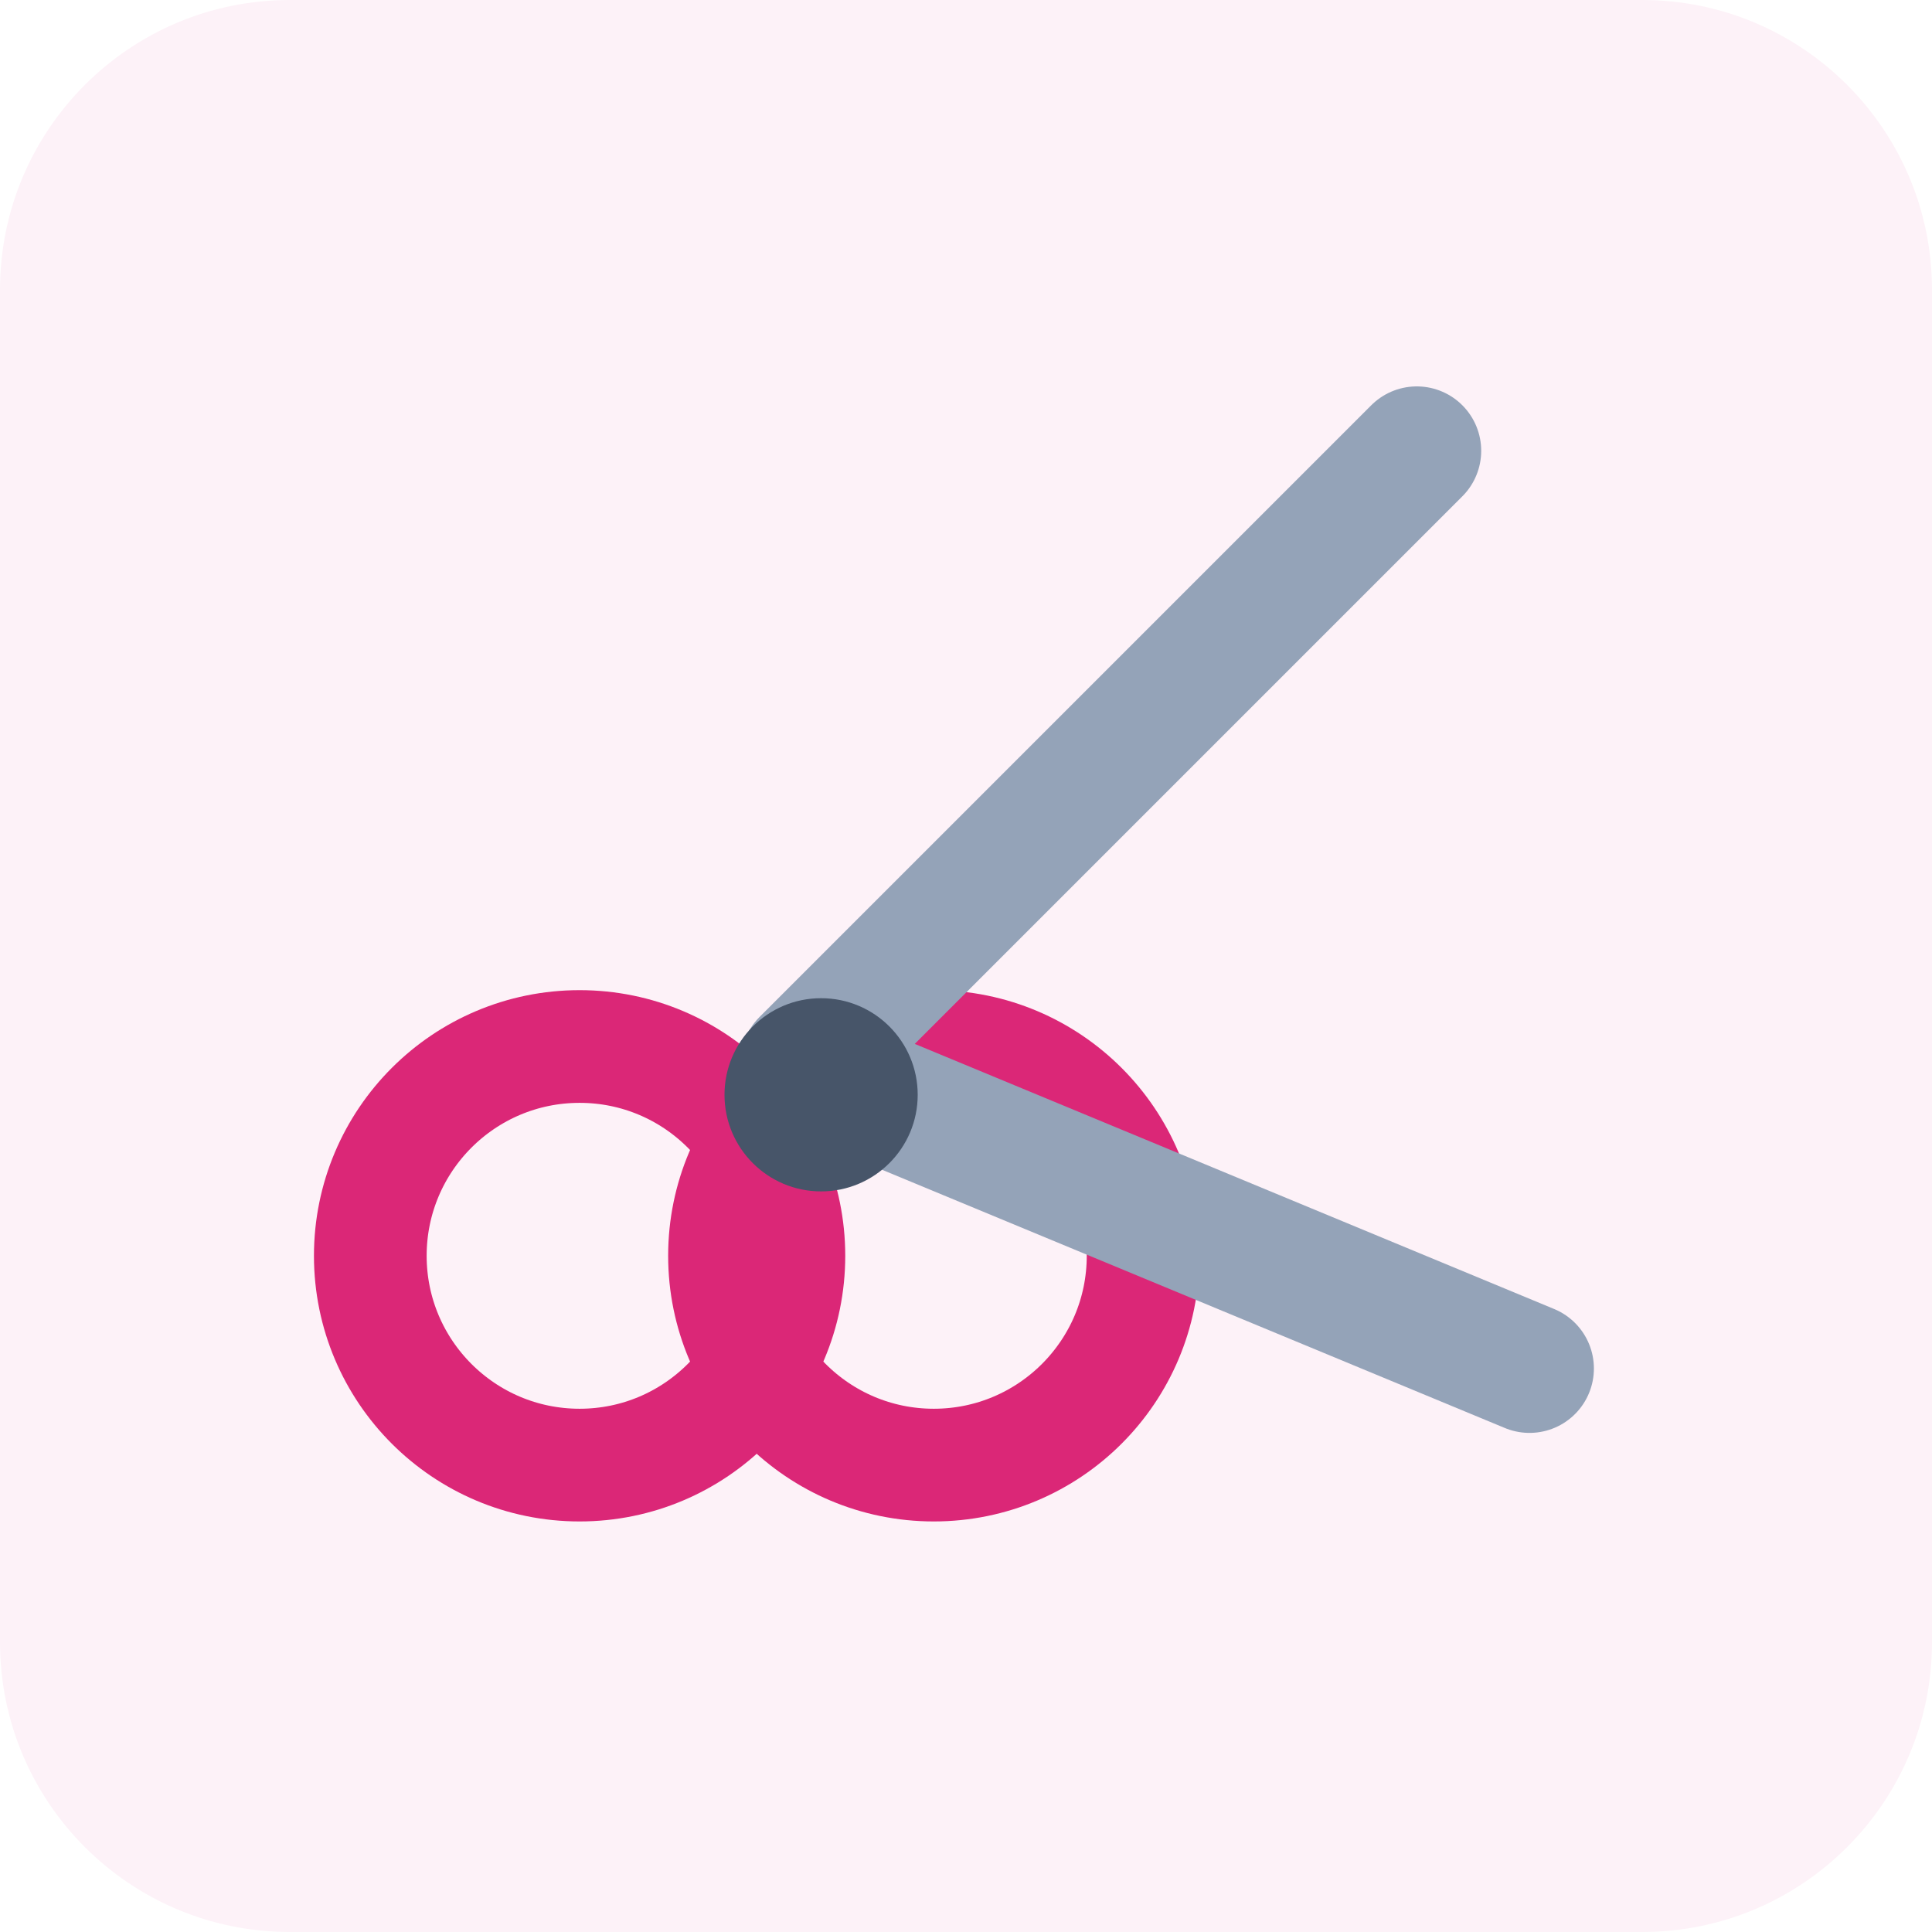
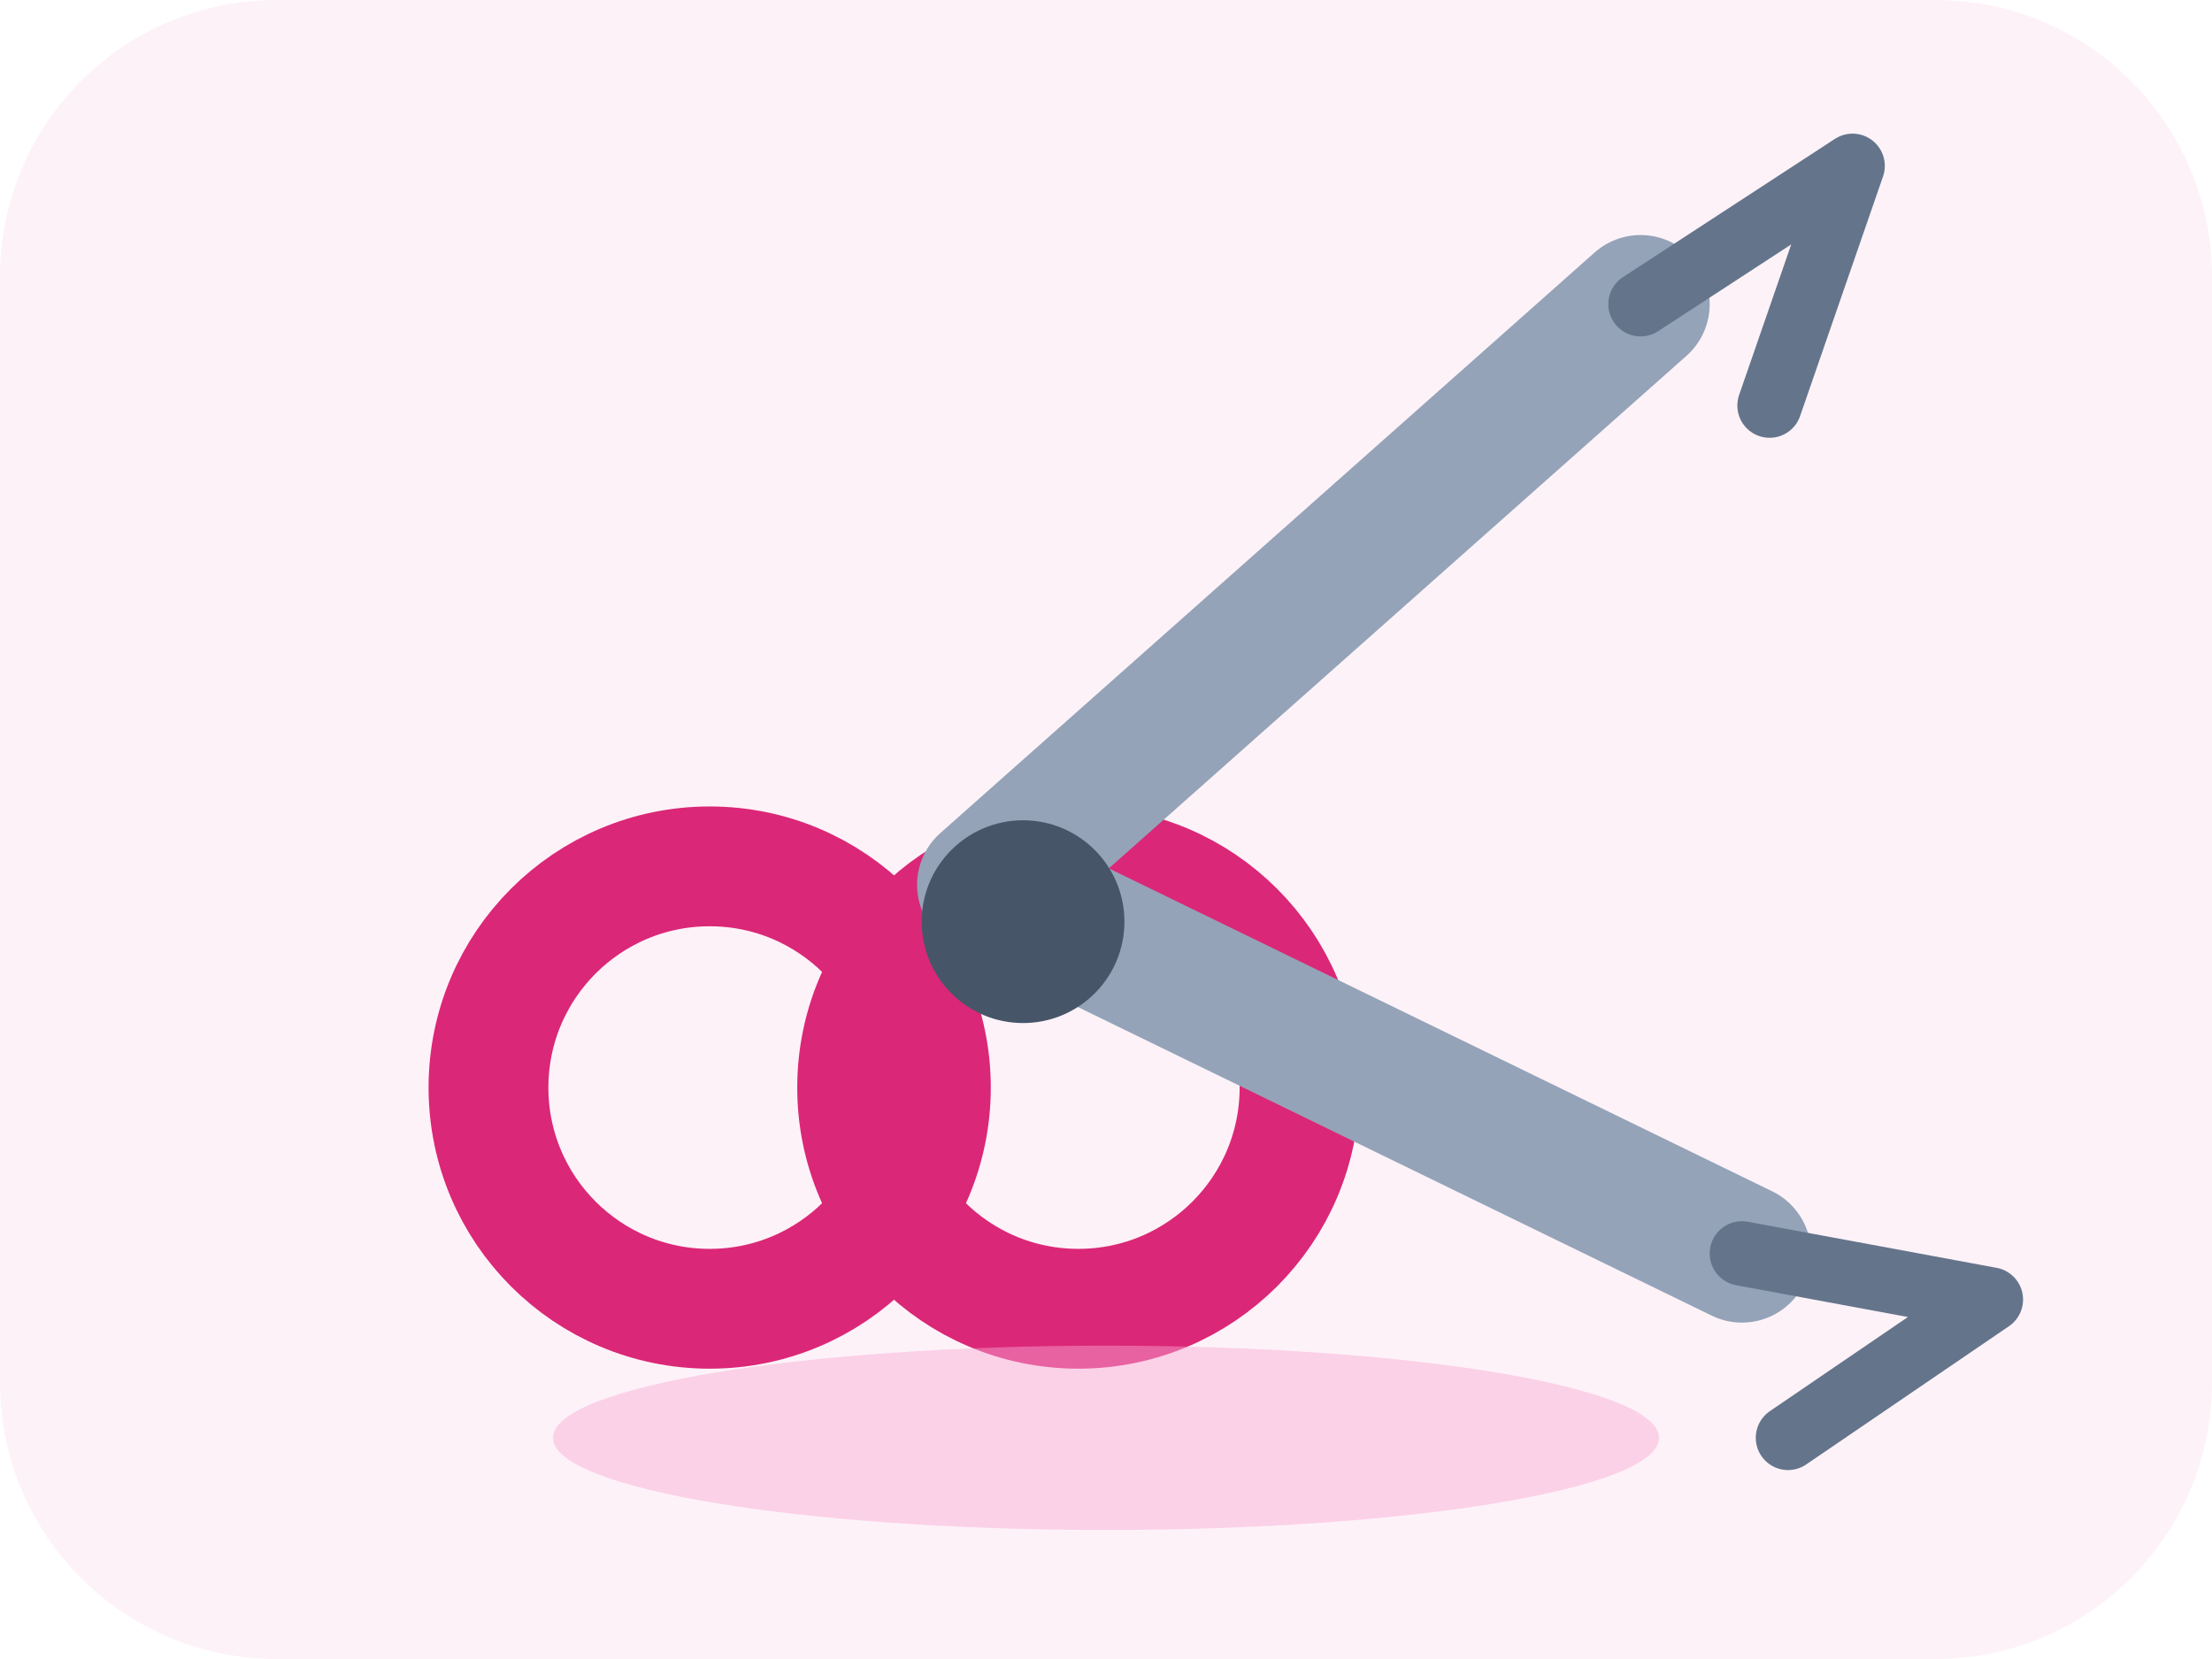
- <svg xmlns="http://www.w3.org/2000/svg" viewBox="0 0 120 120" role="img" aria-label="scissors">
-   <rect width="120" height="120" rx="18" fill="#fdf2f8" />
-   <circle cx="36" cy="78" r="13" fill="none" stroke="#db2777" stroke-width="7" />
-   <circle cx="58" cy="78" r="13" fill="none" stroke="#db2777" stroke-width="7" />
-   <path d="M50 66L88 28M54 68l41 17" stroke="#94a3b8" stroke-width="8" stroke-linecap="round" />
-   <circle cx="51" cy="68" r="6" fill="#475569" />
+ <svg xmlns="http://www.w3.org/2000/svg" viewBox="0 0 240 180" role="img" aria-label="scissors">
+   <rect width="240" height="180" rx="30" fill="#fdf2f8" />
+   <circle cx="77" cy="118" r="24" fill="none" stroke="#db2777" stroke-width="13" />
+   <circle cx="117" cy="118" r="24" fill="none" stroke="#db2777" stroke-width="13" />
+   <path d="M107 96L178 33" stroke="#94a3b8" stroke-width="15" stroke-linecap="round" />
+   <path d="M113 99l76 37" stroke="#94a3b8" stroke-width="15" stroke-linecap="round" />
+   <path d="M178 33l23-15-9 26M189 136l27 5-22 15" fill="none" stroke="#64748b" stroke-width="7" stroke-linecap="round" stroke-linejoin="round" />
+   <circle cx="111" cy="100" r="11" fill="#475569" />
+   <ellipse cx="120" cy="156" rx="60" ry="10" fill="#f9a8d4" opacity=".45" />
</svg>
